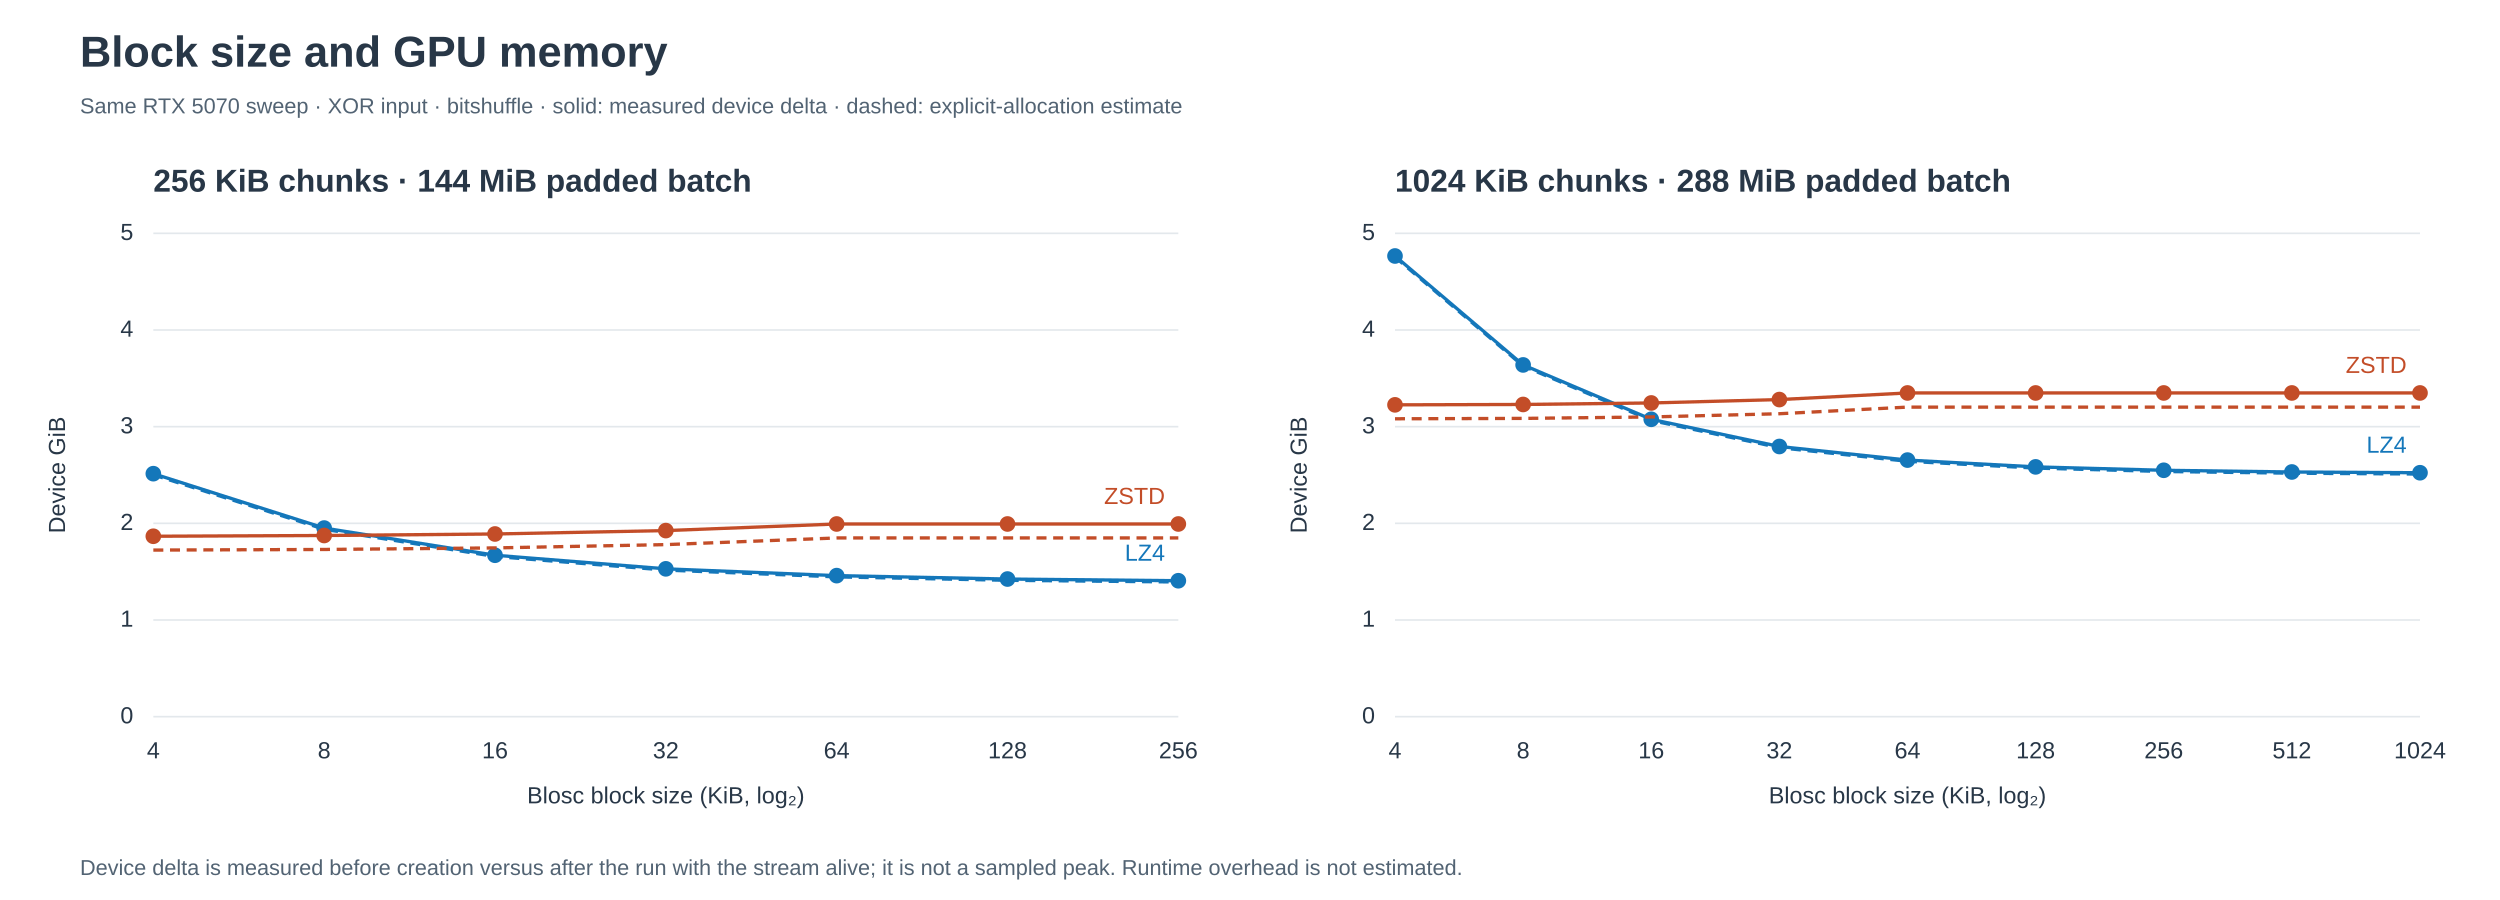
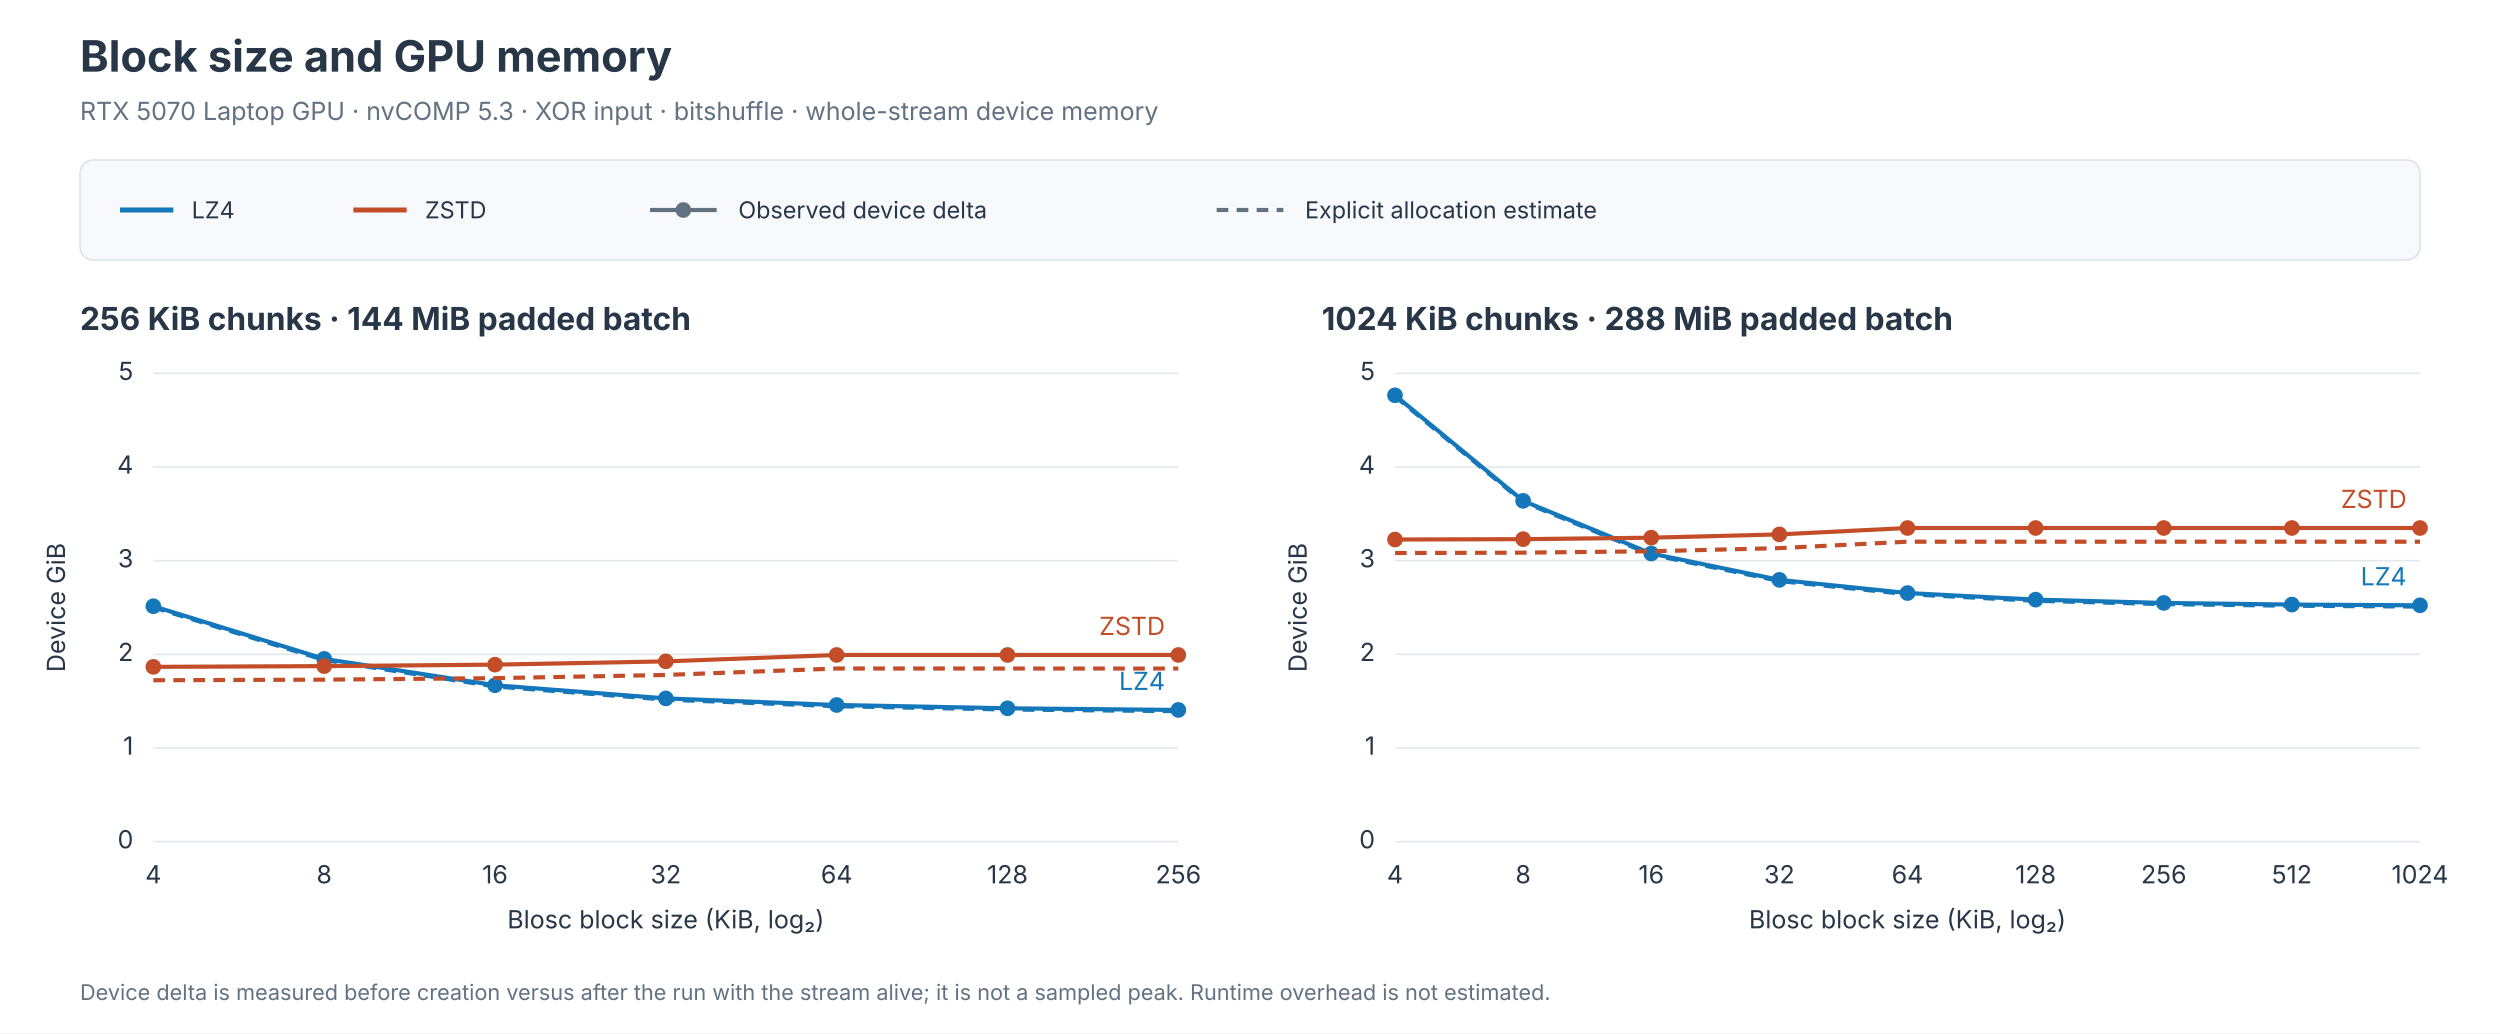
- <svg xmlns="http://www.w3.org/2000/svg" width="1500" height="540" viewBox="0 0 1500 540" role="img">
-   <style>text{font:14px Arial,sans-serif;fill:#283747}.title{font-size:26px;font-weight:700}.panel-title{font-size:19px;font-weight:700}.muted{font-size:13px;fill:#526373}</style>
-   <rect width="1500" height="540" fill="white" />
-   <text x="48.00" y="40.00" class="title" text-anchor="start">Block size and GPU memory</text>
-   <text x="48.00" y="68.00" class="muted" text-anchor="start">Same RTX 5070 sweep · XOR input · bitshuffle · solid: measured device delta · dashed: explicit-allocation estimate</text>
-   <text x="92.00" y="115.00" class="panel-title" text-anchor="start">256 KiB chunks · 144 MiB padded batch</text>
-   <line x1="92.00" y1="430.00" x2="707.00" y2="430.00" stroke="#e3e8ec" stroke-width="1" />
-   <text x="80.00" y="434.00" class="" text-anchor="end">0</text>
-   <line x1="92.00" y1="372.00" x2="707.00" y2="372.00" stroke="#e3e8ec" stroke-width="1" />
-   <text x="80.00" y="376.00" class="" text-anchor="end">1</text>
-   <line x1="92.00" y1="314.00" x2="707.00" y2="314.00" stroke="#e3e8ec" stroke-width="1" />
-   <text x="80.00" y="318.00" class="" text-anchor="end">2</text>
-   <line x1="92.00" y1="256.00" x2="707.00" y2="256.00" stroke="#e3e8ec" stroke-width="1" />
-   <text x="80.00" y="260.00" class="" text-anchor="end">3</text>
-   <line x1="92.00" y1="198.00" x2="707.00" y2="198.00" stroke="#e3e8ec" stroke-width="1" />
-   <text x="80.00" y="202.00" class="" text-anchor="end">4</text>
-   <line x1="92.00" y1="140.00" x2="707.00" y2="140.00" stroke="#e3e8ec" stroke-width="1" />
-   <text x="80.00" y="144.00" class="" text-anchor="end">5</text>
-   <text x="92.00" y="455.00" class="" text-anchor="middle">4</text>
-   <text x="194.50" y="455.00" class="" text-anchor="middle">8</text>
-   <text x="297.00" y="455.00" class="" text-anchor="middle">16</text>
-   <text x="399.50" y="455.00" class="" text-anchor="middle">32</text>
-   <text x="502.00" y="455.00" class="" text-anchor="middle">64</text>
-   <text x="604.50" y="455.00" class="" text-anchor="middle">128</text>
-   <text x="707.00" y="455.00" class="" text-anchor="middle">256</text>
-   <text x="399.50" y="482.00" class="" text-anchor="middle">Blosc block size (KiB, log₂)</text>
-   <text transform="translate(39,285.0) rotate(-90)" text-anchor="middle">Device GiB</text>
-   <polyline points="92.00,284.21 194.50,316.83 297.00,333.14 399.50,341.30 502.00,345.38 604.50,347.42 707.00,348.44" fill="none" stroke="#1477ba" stroke-width="2" />
-   <polyline points="92.00,284.87 194.50,317.54 297.00,333.88 399.50,342.05 502.00,346.13 604.50,348.17 707.00,349.19" fill="none" stroke="#1477ba" stroke-width="2" stroke-dasharray="6 4" />
-   <circle cx="92.0" cy="284.207" r="4" fill="#1477ba" stroke="#1477ba" opacity="1" stroke-width="1.4" />
-   <circle cx="194.5" cy="316.832" r="4" fill="#1477ba" stroke="#1477ba" opacity="1" stroke-width="1.4" />
-   <circle cx="297.0" cy="333.145" r="4" fill="#1477ba" stroke="#1477ba" opacity="1" stroke-width="1.4" />
-   <circle cx="399.5" cy="341.301" r="4" fill="#1477ba" stroke="#1477ba" opacity="1" stroke-width="1.4" />
-   <circle cx="502.0" cy="345.375" r="4" fill="#1477ba" stroke="#1477ba" opacity="1" stroke-width="1.4" />
-   <circle cx="604.5" cy="347.418" r="4" fill="#1477ba" stroke="#1477ba" opacity="1" stroke-width="1.4" />
-   <circle cx="707.0" cy="348.441" r="4" fill="#1477ba" stroke="#1477ba" opacity="1" stroke-width="1.4" />
-   <text x="699.00" y="336.44" class="" text-anchor="end" style="fill:#1477ba">LZ4</text>
-   <polyline points="92.00,321.75 194.50,321.30 297.00,320.39 399.50,318.35 502.00,314.39 604.50,314.39 707.00,314.39" fill="none" stroke="#c34d28" stroke-width="2" />
-   <polyline points="92.00,330.05 194.50,329.68 297.00,328.75 399.50,326.77 502.00,322.78 604.50,322.78 707.00,322.78" fill="none" stroke="#c34d28" stroke-width="2" stroke-dasharray="6 4" />
-   <circle cx="92.0" cy="321.753" r="4" fill="#c34d28" stroke="#c34d28" opacity="1" stroke-width="1.4" />
-   <circle cx="194.5" cy="321.3" r="4" fill="#c34d28" stroke="#c34d28" opacity="1" stroke-width="1.4" />
-   <circle cx="297.0" cy="320.393" r="4" fill="#c34d28" stroke="#c34d28" opacity="1" stroke-width="1.4" />
-   <circle cx="399.5" cy="318.354" r="4" fill="#c34d28" stroke="#c34d28" opacity="1" stroke-width="1.4" />
-   <circle cx="502.0" cy="314.389" r="4" fill="#c34d28" stroke="#c34d28" opacity="1" stroke-width="1.4" />
-   <circle cx="604.5" cy="314.389" r="4" fill="#c34d28" stroke="#c34d28" opacity="1" stroke-width="1.4" />
-   <circle cx="707.0" cy="314.389" r="4" fill="#c34d28" stroke="#c34d28" opacity="1" stroke-width="1.4" />
-   <text x="699.00" y="302.39" class="" text-anchor="end" style="fill:#c34d28">ZSTD</text>
-   <text x="837.00" y="115.00" class="panel-title" text-anchor="start">1024 KiB chunks · 288 MiB padded batch</text>
-   <line x1="837.00" y1="430.00" x2="1452.00" y2="430.00" stroke="#e3e8ec" stroke-width="1" />
-   <text x="825.00" y="434.00" class="" text-anchor="end">0</text>
-   <line x1="837.00" y1="372.00" x2="1452.00" y2="372.00" stroke="#e3e8ec" stroke-width="1" />
-   <text x="825.00" y="376.00" class="" text-anchor="end">1</text>
-   <line x1="837.00" y1="314.00" x2="1452.00" y2="314.00" stroke="#e3e8ec" stroke-width="1" />
-   <text x="825.00" y="318.00" class="" text-anchor="end">2</text>
-   <line x1="837.00" y1="256.00" x2="1452.00" y2="256.00" stroke="#e3e8ec" stroke-width="1" />
-   <text x="825.00" y="260.00" class="" text-anchor="end">3</text>
-   <line x1="837.00" y1="198.00" x2="1452.00" y2="198.00" stroke="#e3e8ec" stroke-width="1" />
-   <text x="825.00" y="202.00" class="" text-anchor="end">4</text>
-   <line x1="837.00" y1="140.00" x2="1452.00" y2="140.00" stroke="#e3e8ec" stroke-width="1" />
-   <text x="825.00" y="144.00" class="" text-anchor="end">5</text>
-   <text x="837.00" y="455.00" class="" text-anchor="middle">4</text>
-   <text x="913.88" y="455.00" class="" text-anchor="middle">8</text>
-   <text x="990.75" y="455.00" class="" text-anchor="middle">16</text>
-   <text x="1067.62" y="455.00" class="" text-anchor="middle">32</text>
-   <text x="1144.50" y="455.00" class="" text-anchor="middle">64</text>
-   <text x="1221.38" y="455.00" class="" text-anchor="middle">128</text>
-   <text x="1298.25" y="455.00" class="" text-anchor="middle">256</text>
-   <text x="1375.12" y="455.00" class="" text-anchor="middle">512</text>
-   <text x="1452.00" y="455.00" class="" text-anchor="middle">1024</text>
-   <text x="1144.50" y="482.00" class="" text-anchor="middle">Blosc block size (KiB, log₂)</text>
-   <text transform="translate(784,285.0) rotate(-90)" text-anchor="middle">Device GiB</text>
-   <polyline points="837.00,153.59 913.88,218.96 990.75,251.58 1067.62,267.89 1144.50,276.05 1221.38,280.13 1298.25,282.17 1375.12,283.19 1452.00,283.64" fill="none" stroke="#1477ba" stroke-width="2" />
-   <polyline points="837.00,154.24 913.88,219.59 990.75,252.26 1067.62,268.60 1144.50,276.77 1221.38,280.85 1298.25,282.89 1375.12,283.91 1452.00,284.42" fill="none" stroke="#1477ba" stroke-width="2" stroke-dasharray="6 4" />
-   <circle cx="837.0" cy="153.594" r="4" fill="#1477ba" stroke="#1477ba" opacity="1" stroke-width="1.4" />
-   <circle cx="913.875" cy="218.957" r="4" fill="#1477ba" stroke="#1477ba" opacity="1" stroke-width="1.4" />
-   <circle cx="990.75" cy="251.582" r="4" fill="#1477ba" stroke="#1477ba" opacity="1" stroke-width="1.4" />
-   <circle cx="1067.625" cy="267.895" r="4" fill="#1477ba" stroke="#1477ba" opacity="1" stroke-width="1.4" />
-   <circle cx="1144.5" cy="276.051" r="4" fill="#1477ba" stroke="#1477ba" opacity="1" stroke-width="1.4" />
-   <circle cx="1221.375" cy="280.129" r="4" fill="#1477ba" stroke="#1477ba" opacity="1" stroke-width="1.4" />
-   <circle cx="1298.25" cy="282.168" r="4" fill="#1477ba" stroke="#1477ba" opacity="1" stroke-width="1.4" />
-   <circle cx="1375.125" cy="283.188" r="4" fill="#1477ba" stroke="#1477ba" opacity="1" stroke-width="1.4" />
-   <circle cx="1452.0" cy="283.641" r="4" fill="#1477ba" stroke="#1477ba" opacity="1" stroke-width="1.4" />
-   <text x="1444.00" y="271.64" class="" text-anchor="end" style="fill:#1477ba">LZ4</text>
-   <polyline points="837.00,242.91 913.88,242.68 990.75,241.78 1067.62,239.74 1144.50,235.77 1221.38,235.77 1298.25,235.77 1375.12,235.77 1452.00,235.77" fill="none" stroke="#c34d28" stroke-width="2" />
-   <polyline points="837.00,251.27 913.88,251.04 990.75,250.17 1067.62,248.24 1144.50,244.26 1221.38,244.26 1298.25,244.27 1375.12,244.27 1452.00,244.27" fill="none" stroke="#c34d28" stroke-width="2" stroke-dasharray="6 4" />
-   <circle cx="837.0" cy="242.905" r="4" fill="#c34d28" stroke="#c34d28" opacity="1" stroke-width="1.4" />
-   <circle cx="913.875" cy="242.682" r="4" fill="#c34d28" stroke="#c34d28" opacity="1" stroke-width="1.4" />
-   <circle cx="990.75" cy="241.776" r="4" fill="#c34d28" stroke="#c34d28" opacity="1" stroke-width="1.4" />
-   <circle cx="1067.625" cy="239.737" r="4" fill="#c34d28" stroke="#c34d28" opacity="1" stroke-width="1.4" />
-   <circle cx="1144.5" cy="235.772" r="4" fill="#c34d28" stroke="#c34d28" opacity="1" stroke-width="1.4" />
-   <circle cx="1221.375" cy="235.772" r="4" fill="#c34d28" stroke="#c34d28" opacity="1" stroke-width="1.4" />
-   <circle cx="1298.25" cy="235.772" r="4" fill="#c34d28" stroke="#c34d28" opacity="1" stroke-width="1.4" />
-   <circle cx="1375.125" cy="235.772" r="4" fill="#c34d28" stroke="#c34d28" opacity="1" stroke-width="1.4" />
-   <circle cx="1452.0" cy="235.772" r="4" fill="#c34d28" stroke="#c34d28" opacity="1" stroke-width="1.4" />
-   <text x="1444.00" y="223.77" class="" text-anchor="end" style="fill:#c34d28">ZSTD</text>
-   <text x="48.00" y="525.00" class="muted" text-anchor="start">Device delta is measured before creation versus after the run with the stream alive; it is not a sampled peak. Runtime overhead is not estimated.</text>
+ <svg xmlns="http://www.w3.org/2000/svg" width="1500" height="620" viewBox="0 0 1500 620" role="img">
+   <style>text{font:15px system-ui,-apple-system,Segoe UI,sans-serif;fill:#283747}.title,.heading{font-size:26px;font-weight:650}.subtitle{font-size:15px;fill:#637281}.panel-title,.sub{font-size:19px;font-weight:650}.axis{font-size:14px;font-weight:500}.muted,.note,.small{font-size:13px;fill:#637281}.legend-label{font-size:14px}.point-label{font-size:12px;font-weight:600;paint-order:stroke;stroke:white;stroke-width:4px;stroke-linejoin:round}.grid{stroke:#e3e8ec}.old{opacity:.65}.candidate{opacity:.23}</style>
+   <rect width="1500" height="620" fill="white" />
+   <text x="48.00" y="43.00" class="title" text-anchor="start">Block size and GPU memory</text>
+   <text x="48.00" y="72.00" class="subtitle" text-anchor="start">RTX 5070 Laptop GPU · nvCOMP 5.3 · XOR input · bitshuffle · whole-stream device memory</text>
+   <g role="group" aria-label="Figure legend">
+     <rect x="48" y="96" width="1404" height="60" rx="8" fill="#f7f9fc" stroke="#dce3eb" />
+     <line x1="72.00" y1="126.00" x2="104.00" y2="126.00" stroke="#1477ba" stroke-width="3" />
+     <text x="115.00" y="131.00" class="legend-label" text-anchor="start">LZ4</text>
+     <line x1="212.00" y1="126.00" x2="244.00" y2="126.00" stroke="#c34d28" stroke-width="3" />
+     <text x="255.00" y="131.00" class="legend-label" text-anchor="start">ZSTD</text>
+     <line x1="390.00" y1="126.00" x2="430.00" y2="126.00" stroke="#637281" stroke-width="2.5" />
+     <circle cx="410" cy="126" r="4" fill="#637281" stroke="#637281" opacity="1" stroke-width="1.4" />
+     <text x="443.00" y="131.00" class="legend-label" text-anchor="start">Observed device delta</text>
+     <line x1="730.00" y1="126.00" x2="770.00" y2="126.00" stroke="#637281" stroke-width="2.5" stroke-dasharray="7 5" />
+     <text x="783.00" y="131.00" class="legend-label" text-anchor="start">Explicit allocation estimate</text>
+   </g>
+   <text x="48.00" y="198.00" class="panel-title" text-anchor="start">256 KiB chunks · 144 MiB padded batch</text>
+   <line x1="92.00" y1="505.00" x2="707.00" y2="505.00" stroke="#e3e8ec" stroke-width="1" />
+   <text x="80.00" y="509.00" class="" text-anchor="end">0</text>
+   <line x1="92.00" y1="448.80" x2="707.00" y2="448.80" stroke="#e3e8ec" stroke-width="1" />
+   <text x="80.00" y="452.80" class="" text-anchor="end">1</text>
+   <line x1="92.00" y1="392.60" x2="707.00" y2="392.60" stroke="#e3e8ec" stroke-width="1" />
+   <text x="80.00" y="396.60" class="" text-anchor="end">2</text>
+   <line x1="92.00" y1="336.40" x2="707.00" y2="336.40" stroke="#e3e8ec" stroke-width="1" />
+   <text x="80.00" y="340.40" class="" text-anchor="end">3</text>
+   <line x1="92.00" y1="280.20" x2="707.00" y2="280.20" stroke="#e3e8ec" stroke-width="1" />
+   <text x="80.00" y="284.20" class="" text-anchor="end">4</text>
+   <line x1="92.00" y1="224.00" x2="707.00" y2="224.00" stroke="#e3e8ec" stroke-width="1" />
+   <text x="80.00" y="228.00" class="" text-anchor="end">5</text>
+   <text x="92.00" y="530.00" class="" text-anchor="middle">4</text>
+   <text x="194.50" y="530.00" class="" text-anchor="middle">8</text>
+   <text x="297.00" y="530.00" class="" text-anchor="middle">16</text>
+   <text x="399.50" y="530.00" class="" text-anchor="middle">32</text>
+   <text x="502.00" y="530.00" class="" text-anchor="middle">64</text>
+   <text x="604.50" y="530.00" class="" text-anchor="middle">128</text>
+   <text x="707.00" y="530.00" class="" text-anchor="middle">256</text>
+   <text x="399.50" y="557.00" class="" text-anchor="middle">Blosc block size (KiB, log₂)</text>
+   <text transform="translate(39,364.5) rotate(-90)" text-anchor="middle">Device GiB</text>
+   <polyline points="92.00,363.73 194.50,395.34 297.00,411.15 399.50,419.05 502.00,423.00 604.50,424.98 707.00,425.97" fill="none" stroke="#1477ba" stroke-width="2.5" />
+   <polyline points="92.00,364.37 194.50,396.03 297.00,411.86 399.50,419.78 502.00,423.73 604.50,425.71 707.00,426.70" fill="none" stroke="#1477ba" stroke-width="2.5" stroke-dasharray="7 5" />
+   <circle cx="92.0" cy="363.732" r="4" fill="#1477ba" stroke="#1477ba" opacity="1" stroke-width="1.4" />
+   <circle cx="194.5" cy="395.344" r="4" fill="#1477ba" stroke="#1477ba" opacity="1" stroke-width="1.4" />
+   <circle cx="297.0" cy="411.15" r="4" fill="#1477ba" stroke="#1477ba" opacity="1" stroke-width="1.4" />
+   <circle cx="399.5" cy="419.054" r="4" fill="#1477ba" stroke="#1477ba" opacity="1" stroke-width="1.4" />
+   <circle cx="502.0" cy="423.002" r="4" fill="#1477ba" stroke="#1477ba" opacity="1" stroke-width="1.4" />
+   <circle cx="604.5" cy="424.981" r="4" fill="#1477ba" stroke="#1477ba" opacity="1" stroke-width="1.4" />
+   <circle cx="707.0" cy="425.972" r="4" fill="#1477ba" stroke="#1477ba" opacity="1" stroke-width="1.4" />
+   <text x="699.00" y="413.97" class="" text-anchor="end" style="fill:#1477ba">LZ4</text>
+   <polyline points="92.00,400.11 194.50,399.67 297.00,398.79 399.50,396.82 502.00,392.98 604.50,392.98 707.00,392.98" fill="none" stroke="#c34d28" stroke-width="2.5" />
+   <polyline points="92.00,408.15 194.50,407.79 297.00,406.89 399.50,404.98 502.00,401.10 604.50,401.11 707.00,401.11" fill="none" stroke="#c34d28" stroke-width="2.5" stroke-dasharray="7 5" />
+   <circle cx="92.0" cy="400.112" r="4" fill="#c34d28" stroke="#c34d28" opacity="1" stroke-width="1.4" />
+   <circle cx="194.5" cy="399.673" r="4" fill="#c34d28" stroke="#c34d28" opacity="1" stroke-width="1.4" />
+   <circle cx="297.0" cy="398.795" r="4" fill="#c34d28" stroke="#c34d28" opacity="1" stroke-width="1.4" />
+   <circle cx="399.5" cy="396.819" r="4" fill="#c34d28" stroke="#c34d28" opacity="1" stroke-width="1.4" />
+   <circle cx="502.0" cy="392.977" r="4" fill="#c34d28" stroke="#c34d28" opacity="1" stroke-width="1.4" />
+   <circle cx="604.5" cy="392.977" r="4" fill="#c34d28" stroke="#c34d28" opacity="1" stroke-width="1.4" />
+   <circle cx="707.0" cy="392.977" r="4" fill="#c34d28" stroke="#c34d28" opacity="1" stroke-width="1.4" />
+   <text x="699.00" y="380.98" class="" text-anchor="end" style="fill:#c34d28">ZSTD</text>
+   <text x="793.00" y="198.00" class="panel-title" text-anchor="start">1024 KiB chunks · 288 MiB padded batch</text>
+   <line x1="837.00" y1="505.00" x2="1452.00" y2="505.00" stroke="#e3e8ec" stroke-width="1" />
+   <text x="825.00" y="509.00" class="" text-anchor="end">0</text>
+   <line x1="837.00" y1="448.80" x2="1452.00" y2="448.80" stroke="#e3e8ec" stroke-width="1" />
+   <text x="825.00" y="452.80" class="" text-anchor="end">1</text>
+   <line x1="837.00" y1="392.60" x2="1452.00" y2="392.60" stroke="#e3e8ec" stroke-width="1" />
+   <text x="825.00" y="396.60" class="" text-anchor="end">2</text>
+   <line x1="837.00" y1="336.40" x2="1452.00" y2="336.40" stroke="#e3e8ec" stroke-width="1" />
+   <text x="825.00" y="340.40" class="" text-anchor="end">3</text>
+   <line x1="837.00" y1="280.20" x2="1452.00" y2="280.20" stroke="#e3e8ec" stroke-width="1" />
+   <text x="825.00" y="284.20" class="" text-anchor="end">4</text>
+   <line x1="837.00" y1="224.00" x2="1452.00" y2="224.00" stroke="#e3e8ec" stroke-width="1" />
+   <text x="825.00" y="228.00" class="" text-anchor="end">5</text>
+   <text x="837.00" y="530.00" class="" text-anchor="middle">4</text>
+   <text x="913.88" y="530.00" class="" text-anchor="middle">8</text>
+   <text x="990.75" y="530.00" class="" text-anchor="middle">16</text>
+   <text x="1067.62" y="530.00" class="" text-anchor="middle">32</text>
+   <text x="1144.50" y="530.00" class="" text-anchor="middle">64</text>
+   <text x="1221.38" y="530.00" class="" text-anchor="middle">128</text>
+   <text x="1298.25" y="530.00" class="" text-anchor="middle">256</text>
+   <text x="1375.12" y="530.00" class="" text-anchor="middle">512</text>
+   <text x="1452.00" y="530.00" class="" text-anchor="middle">1024</text>
+   <text x="1144.50" y="557.00" class="" text-anchor="middle">Blosc block size (KiB, log₂)</text>
+   <text transform="translate(784,364.5) rotate(-90)" text-anchor="middle">Device GiB</text>
+   <polyline points="837.00,237.17 913.88,300.51 990.75,332.12 1067.62,347.93 1144.50,355.83 1221.38,359.78 1298.25,361.76 1375.12,362.74 1452.00,363.18" fill="none" stroke="#1477ba" stroke-width="2.5" />
+   <polyline points="837.00,237.80 913.88,301.12 990.75,332.78 1067.62,348.61 1144.50,356.52 1221.38,360.48 1298.25,362.46 1375.12,363.45 1452.00,363.94" fill="none" stroke="#1477ba" stroke-width="2.5" stroke-dasharray="7 5" />
+   <circle cx="837.0" cy="237.172" r="4" fill="#1477ba" stroke="#1477ba" opacity="1" stroke-width="1.4" />
+   <circle cx="913.875" cy="300.507" r="4" fill="#1477ba" stroke="#1477ba" opacity="1" stroke-width="1.4" />
+   <circle cx="990.75" cy="332.119" r="4" fill="#1477ba" stroke="#1477ba" opacity="1" stroke-width="1.4" />
+   <circle cx="1067.625" cy="347.925" r="4" fill="#1477ba" stroke="#1477ba" opacity="1" stroke-width="1.4" />
+   <circle cx="1144.5" cy="355.829" r="4" fill="#1477ba" stroke="#1477ba" opacity="1" stroke-width="1.4" />
+   <circle cx="1221.375" cy="359.78" r="4" fill="#1477ba" stroke="#1477ba" opacity="1" stroke-width="1.4" />
+   <circle cx="1298.25" cy="361.756" r="4" fill="#1477ba" stroke="#1477ba" opacity="1" stroke-width="1.4" />
+   <circle cx="1375.125" cy="362.744" r="4" fill="#1477ba" stroke="#1477ba" opacity="1" stroke-width="1.4" />
+   <circle cx="1452.0" cy="363.183" r="4" fill="#1477ba" stroke="#1477ba" opacity="1" stroke-width="1.4" />
+   <text x="1444.00" y="351.18" class="" text-anchor="end" style="fill:#1477ba">LZ4</text>
+   <polyline points="837.00,323.71 913.88,323.50 990.75,322.62 1067.62,320.64 1144.50,316.80 1221.38,316.80 1298.25,316.80 1375.12,316.80 1452.00,316.80" fill="none" stroke="#c34d28" stroke-width="2.5" />
+   <polyline points="837.00,331.82 913.88,331.60 990.75,330.76 1067.62,328.88 1144.50,325.02 1221.38,325.03 1298.25,325.03 1375.12,325.03 1452.00,325.03" fill="none" stroke="#c34d28" stroke-width="2.5" stroke-dasharray="7 5" />
+   <circle cx="837.0" cy="323.712" r="4" fill="#c34d28" stroke="#c34d28" opacity="1" stroke-width="1.4" />
+   <circle cx="913.875" cy="323.496" r="4" fill="#c34d28" stroke="#c34d28" opacity="1" stroke-width="1.4" />
+   <circle cx="990.75" cy="322.618" r="4" fill="#c34d28" stroke="#c34d28" opacity="1" stroke-width="1.4" />
+   <circle cx="1067.625" cy="320.642" r="4" fill="#c34d28" stroke="#c34d28" opacity="1" stroke-width="1.4" />
+   <circle cx="1144.5" cy="316.8" r="4" fill="#c34d28" stroke="#c34d28" opacity="1" stroke-width="1.4" />
+   <circle cx="1221.375" cy="316.8" r="4" fill="#c34d28" stroke="#c34d28" opacity="1" stroke-width="1.4" />
+   <circle cx="1298.25" cy="316.8" r="4" fill="#c34d28" stroke="#c34d28" opacity="1" stroke-width="1.4" />
+   <circle cx="1375.125" cy="316.8" r="4" fill="#c34d28" stroke="#c34d28" opacity="1" stroke-width="1.4" />
+   <circle cx="1452.0" cy="316.8" r="4" fill="#c34d28" stroke="#c34d28" opacity="1" stroke-width="1.4" />
+   <text x="1444.00" y="304.80" class="" text-anchor="end" style="fill:#c34d28">ZSTD</text>
+   <text x="48.00" y="600.00" class="note" text-anchor="start">Device delta is measured before creation versus after the run with the stream alive; it is not a sampled peak. Runtime overhead is not estimated.</text>
</svg>
